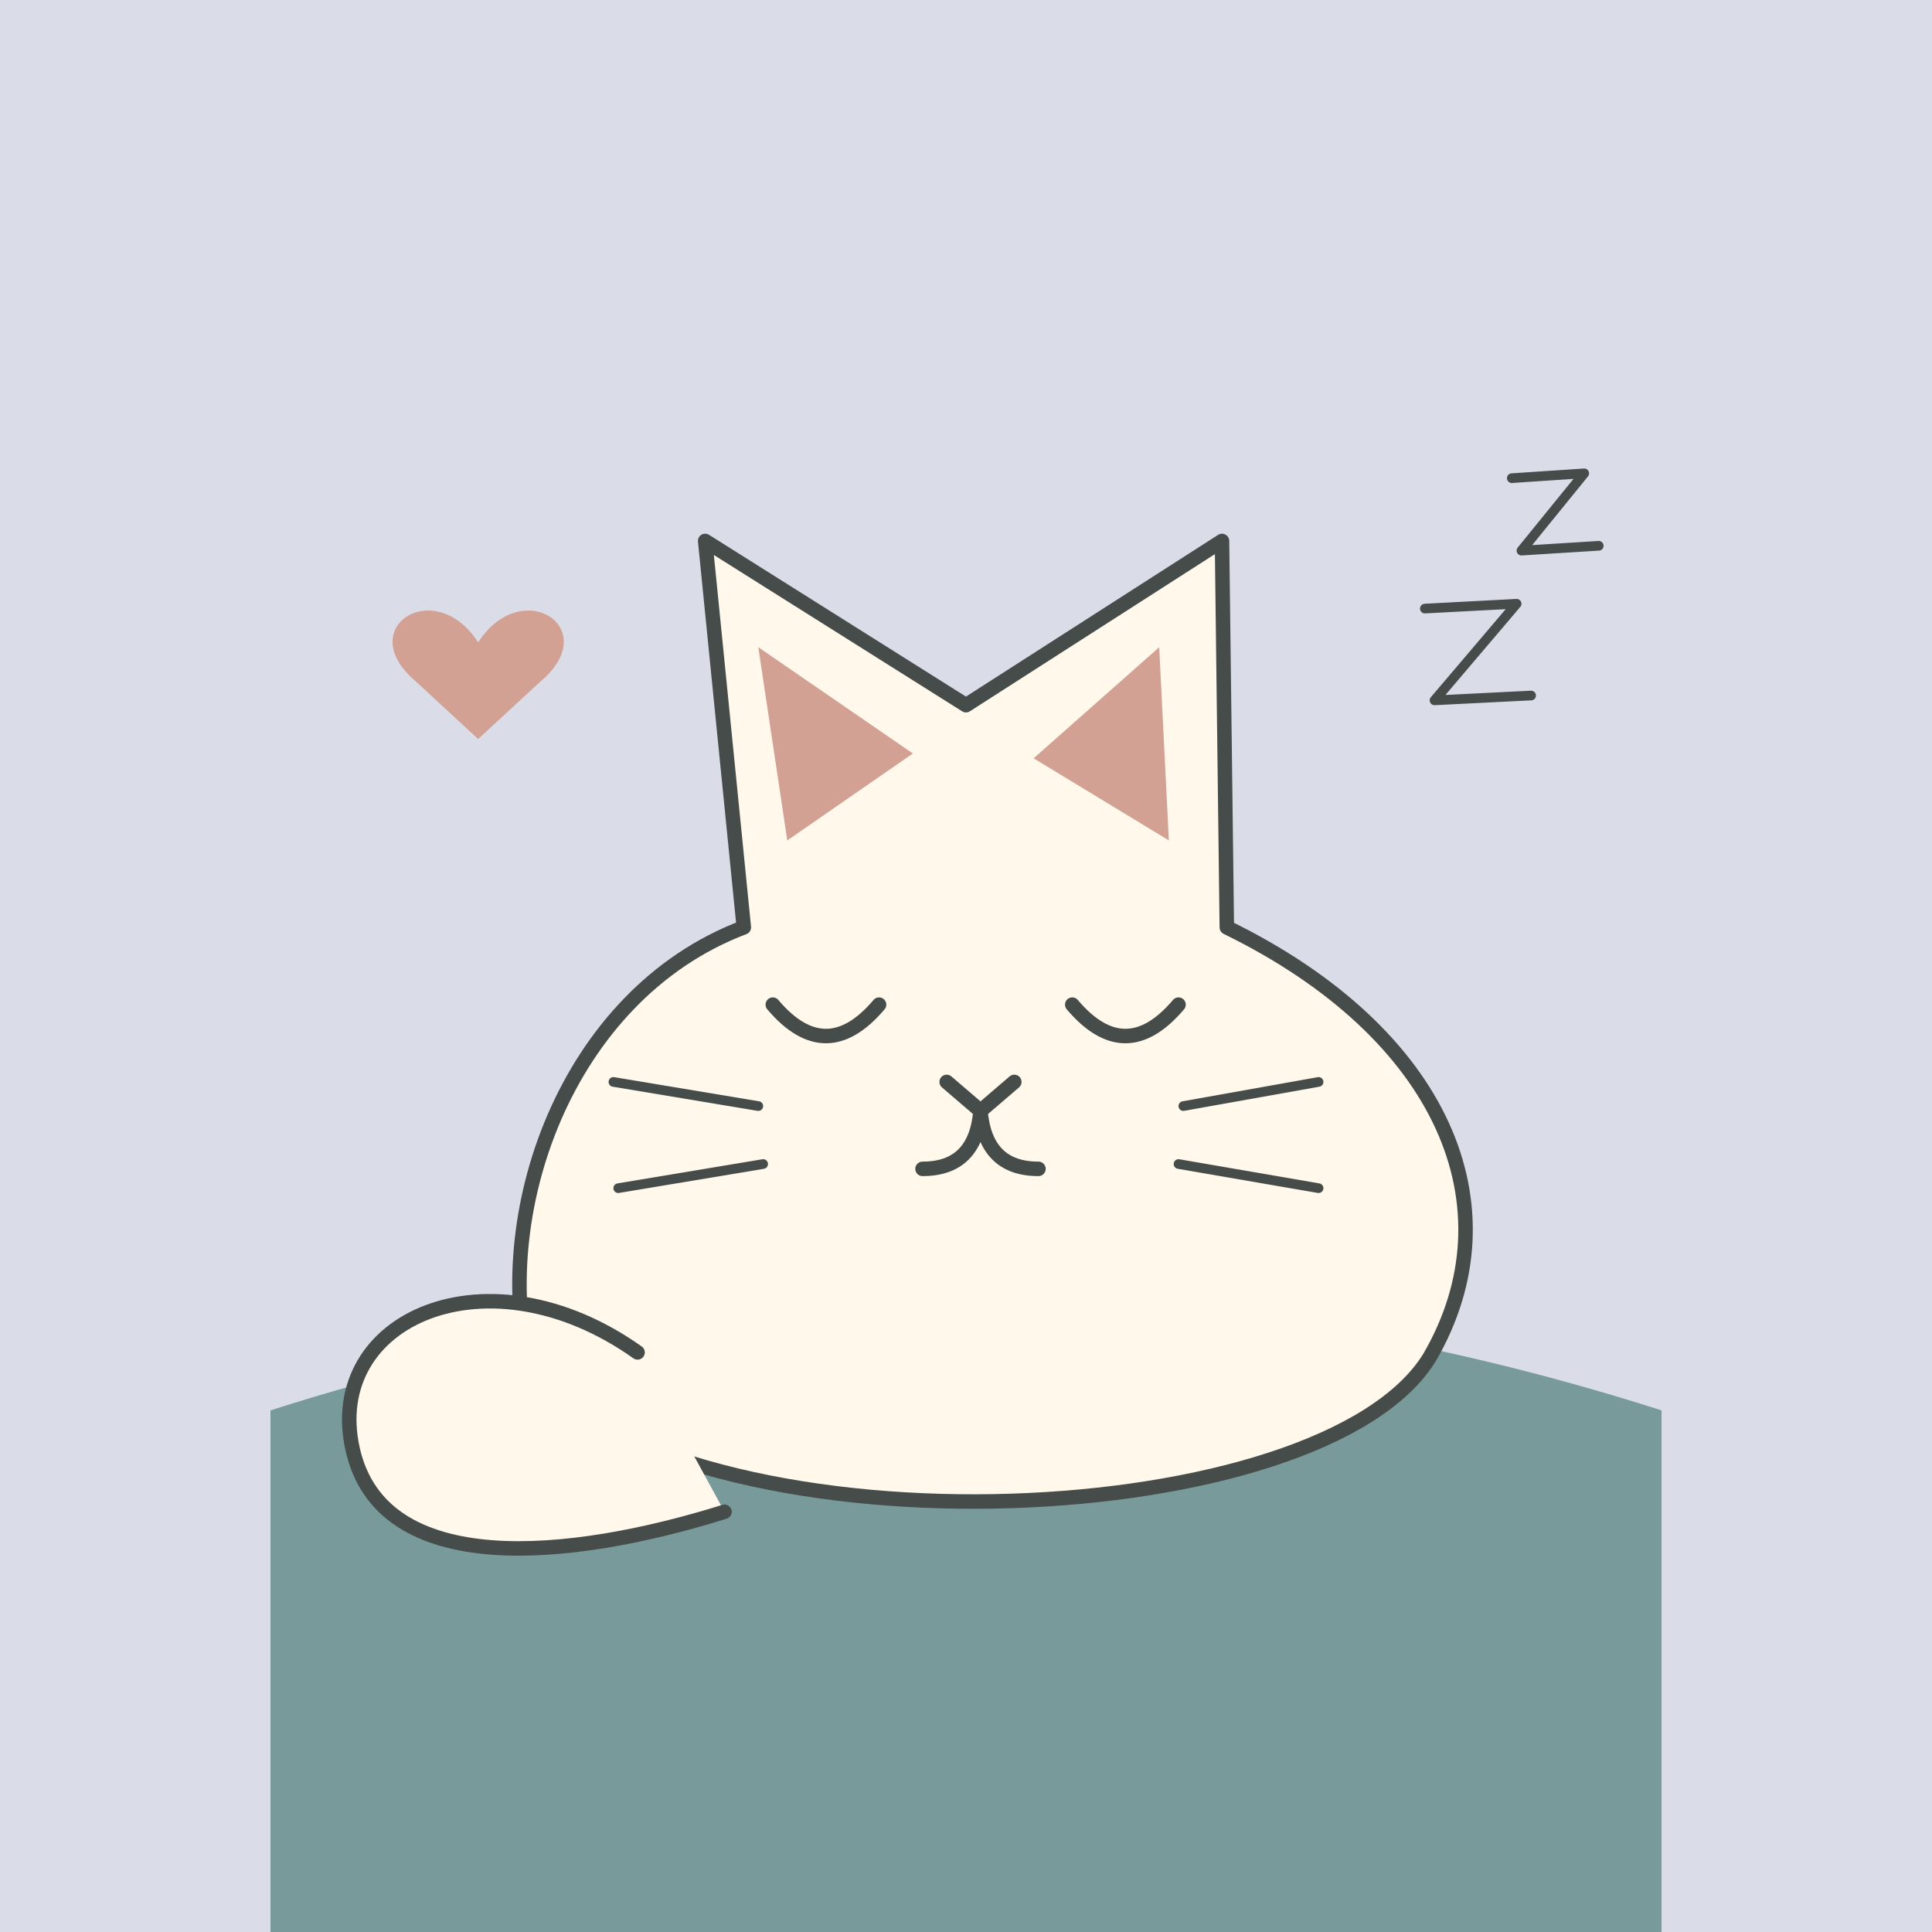
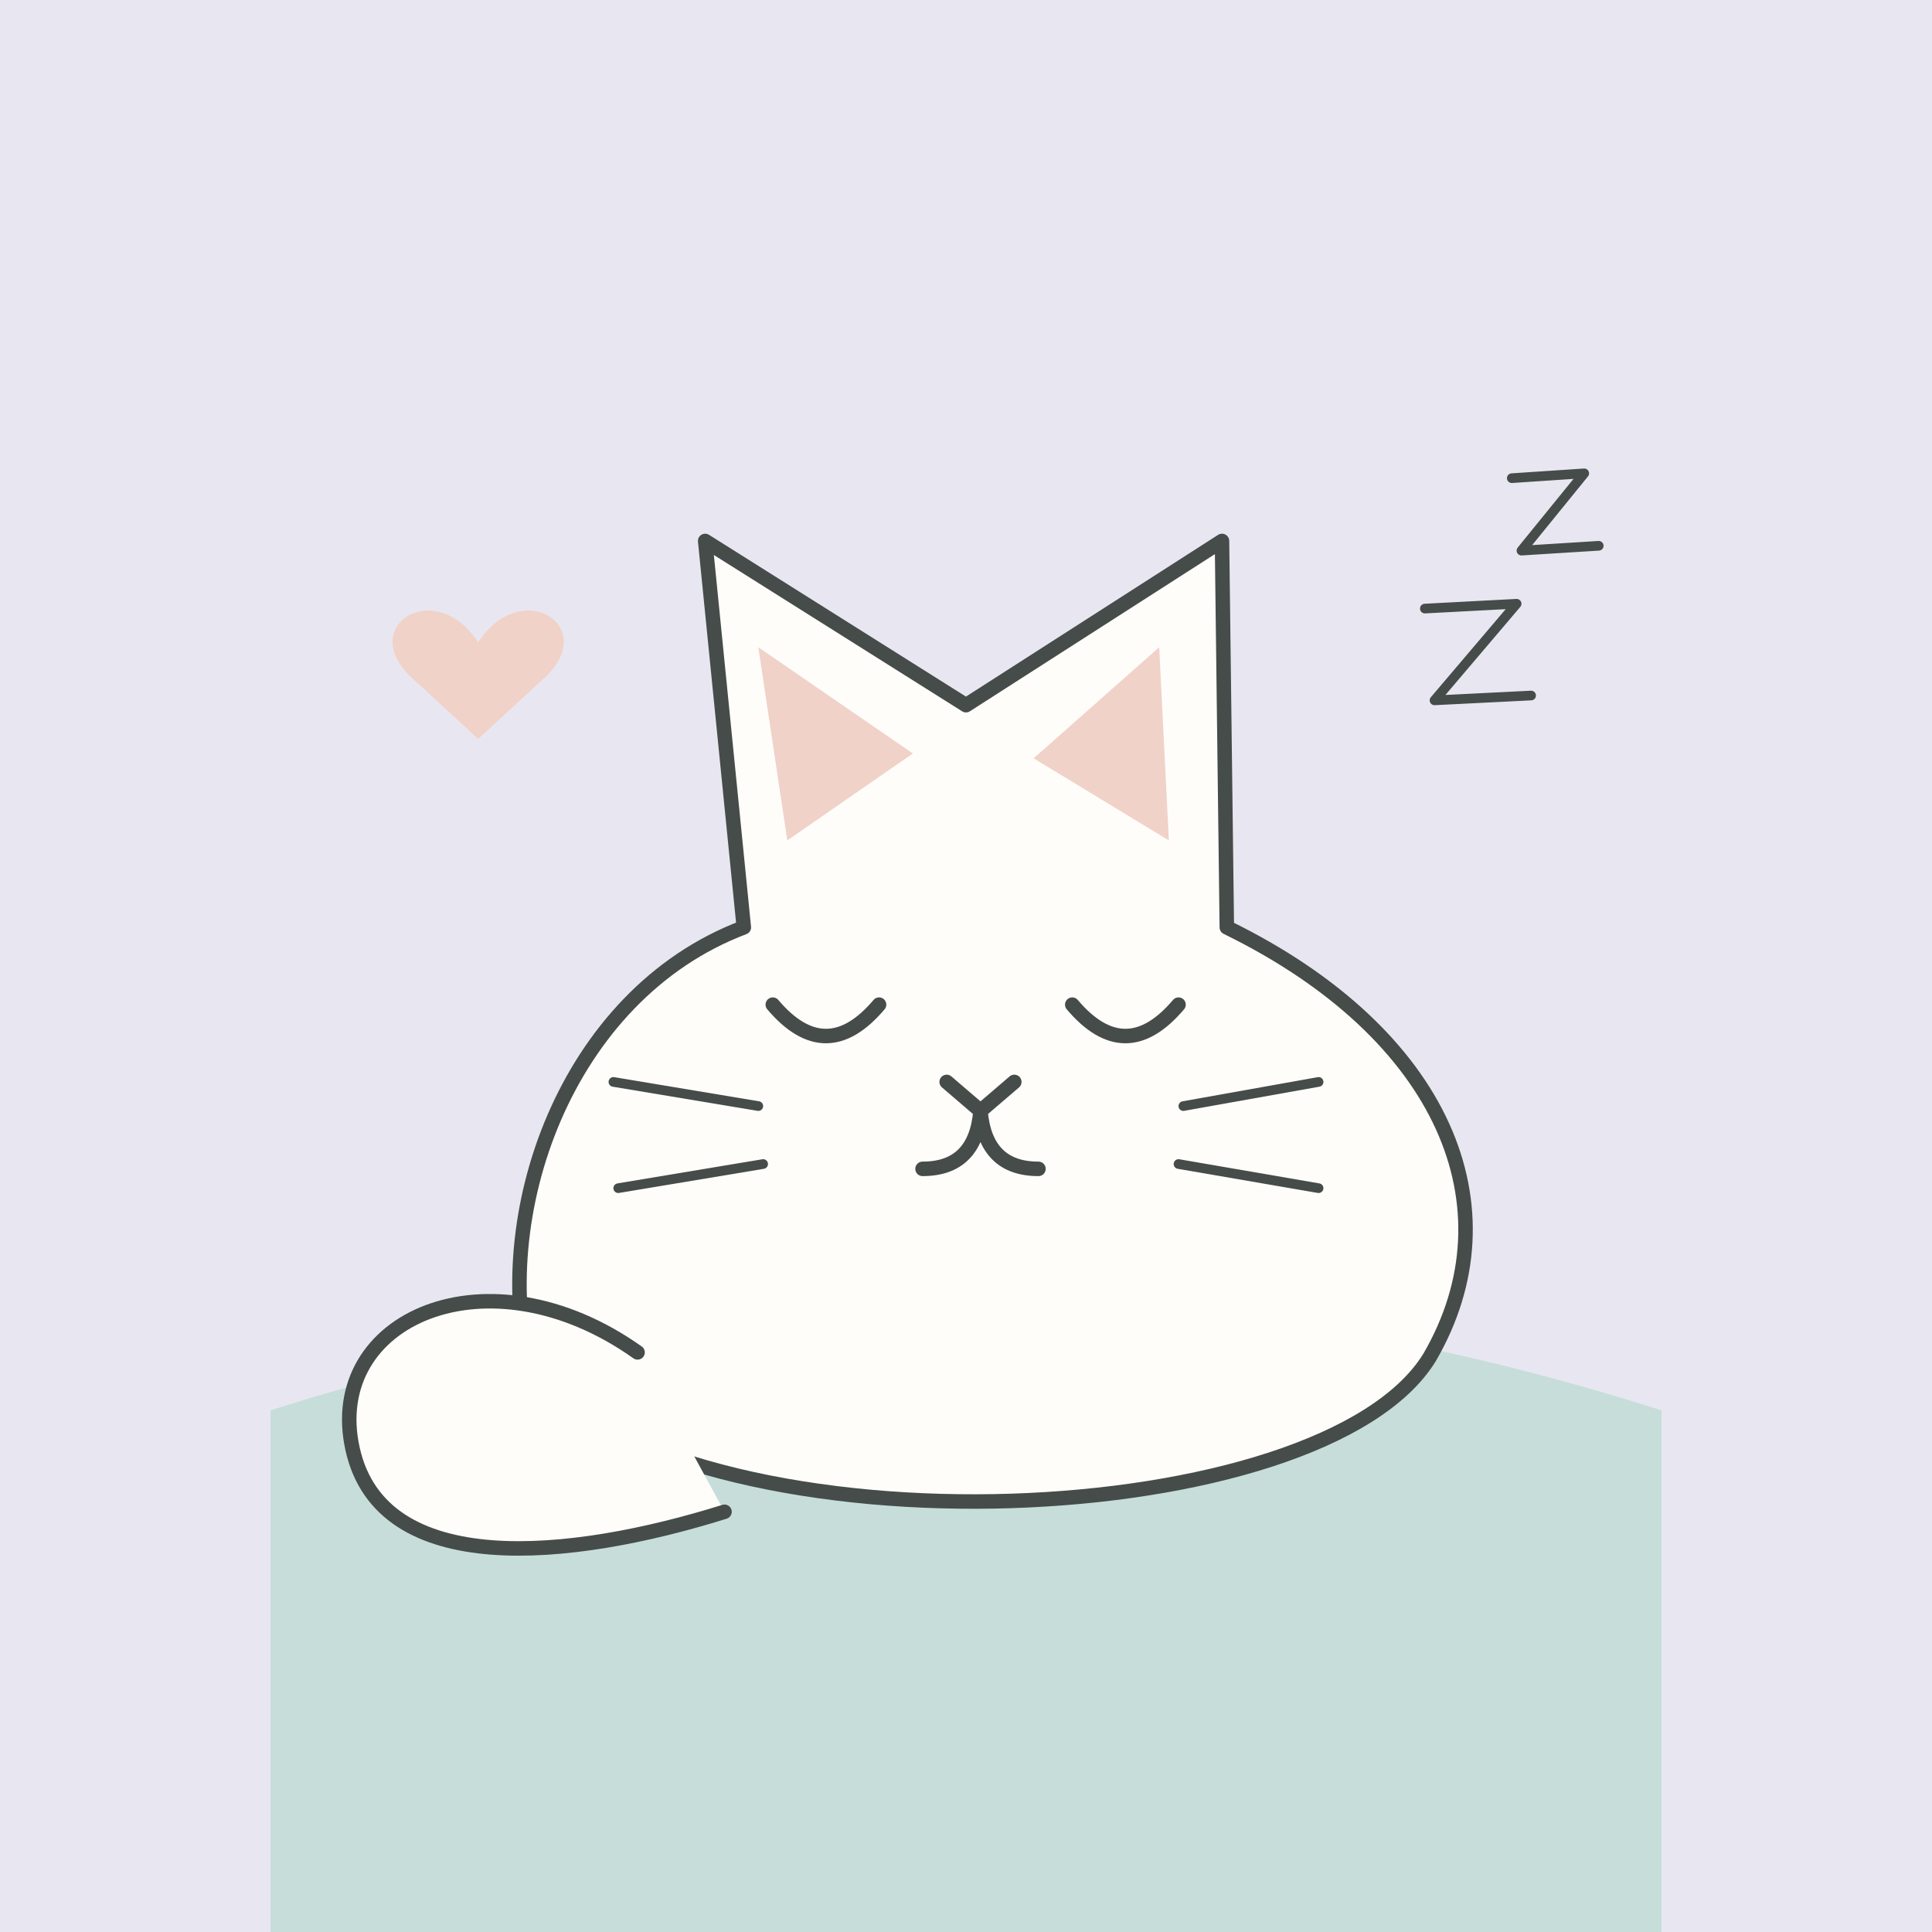
<svg xmlns="http://www.w3.org/2000/svg" viewBox="0 0 400 400" fill="none">
-   <rect width="400" height="400" fill="#dadce8" />
-   <path d="M56 292q144-46 288 0v108H56Z" fill="#799a9a" />
+   <rect width="400" height="400" fill="#e8e7f1" />
+   <path d="M56 292q144-46 288 0v108H56Z" fill="#c7ddda" />
  <g stroke="#454c49" stroke-width="3" stroke-linecap="round" stroke-linejoin="round">
-     <path d="M110 285c-9-33 7-79 44-93l-8-80 54 34 53-34 1 80c45 22 60 58 42 89-22 36-147 42-186 4Z" fill="#fff8eb" />
-     <path d="m157 134 6 40 26-18m51-22-26 23 28 17" fill="#d2a193" stroke="none" />
+     <path d="M110 285c-9-33 7-79 44-93l-8-80 54 34 53-34 1 80c45 22 60 58 42 89-22 36-147 42-186 4Z" fill="#fffdfa" />
+     <path d="m157 134 6 40 26-18m51-22-26 23 28 17" fill="#f0d2c9" stroke="none" />
    <path d="M160 208q11 13 22 0m40 0q11 13 22 0m-48 16 7 6 7-6m-7 6q-1 12-12 12m12-12q1 12 12 12" />
    <path d="m157 229-30-5m31 17-30 5m117-17 28-5m-29 17 29 5" stroke-width="2" />
-     <path d="M132 280c-31-22-65-7-59 20s45 23 77 13" fill="#fff8eb" />
+     <path d="M132 280c-31-22-65-7-59 20s45 23 77 13" fill="#fffdfa" />
    <path d="m295 126 19-1-17 20 20-1m-4-45 15-1-13 16 16-1" stroke-width="2" />
-     <path d="M99 133c-9-14-26-3-13 8l13 12 13-12c13-11-4-22-13-8Z" fill="#d2a193" stroke="none" />
+     <path d="M99 133c-9-14-26-3-13 8l13 12 13-12c13-11-4-22-13-8Z" fill="#f0d2c9" stroke="none" />
  </g>
</svg>
